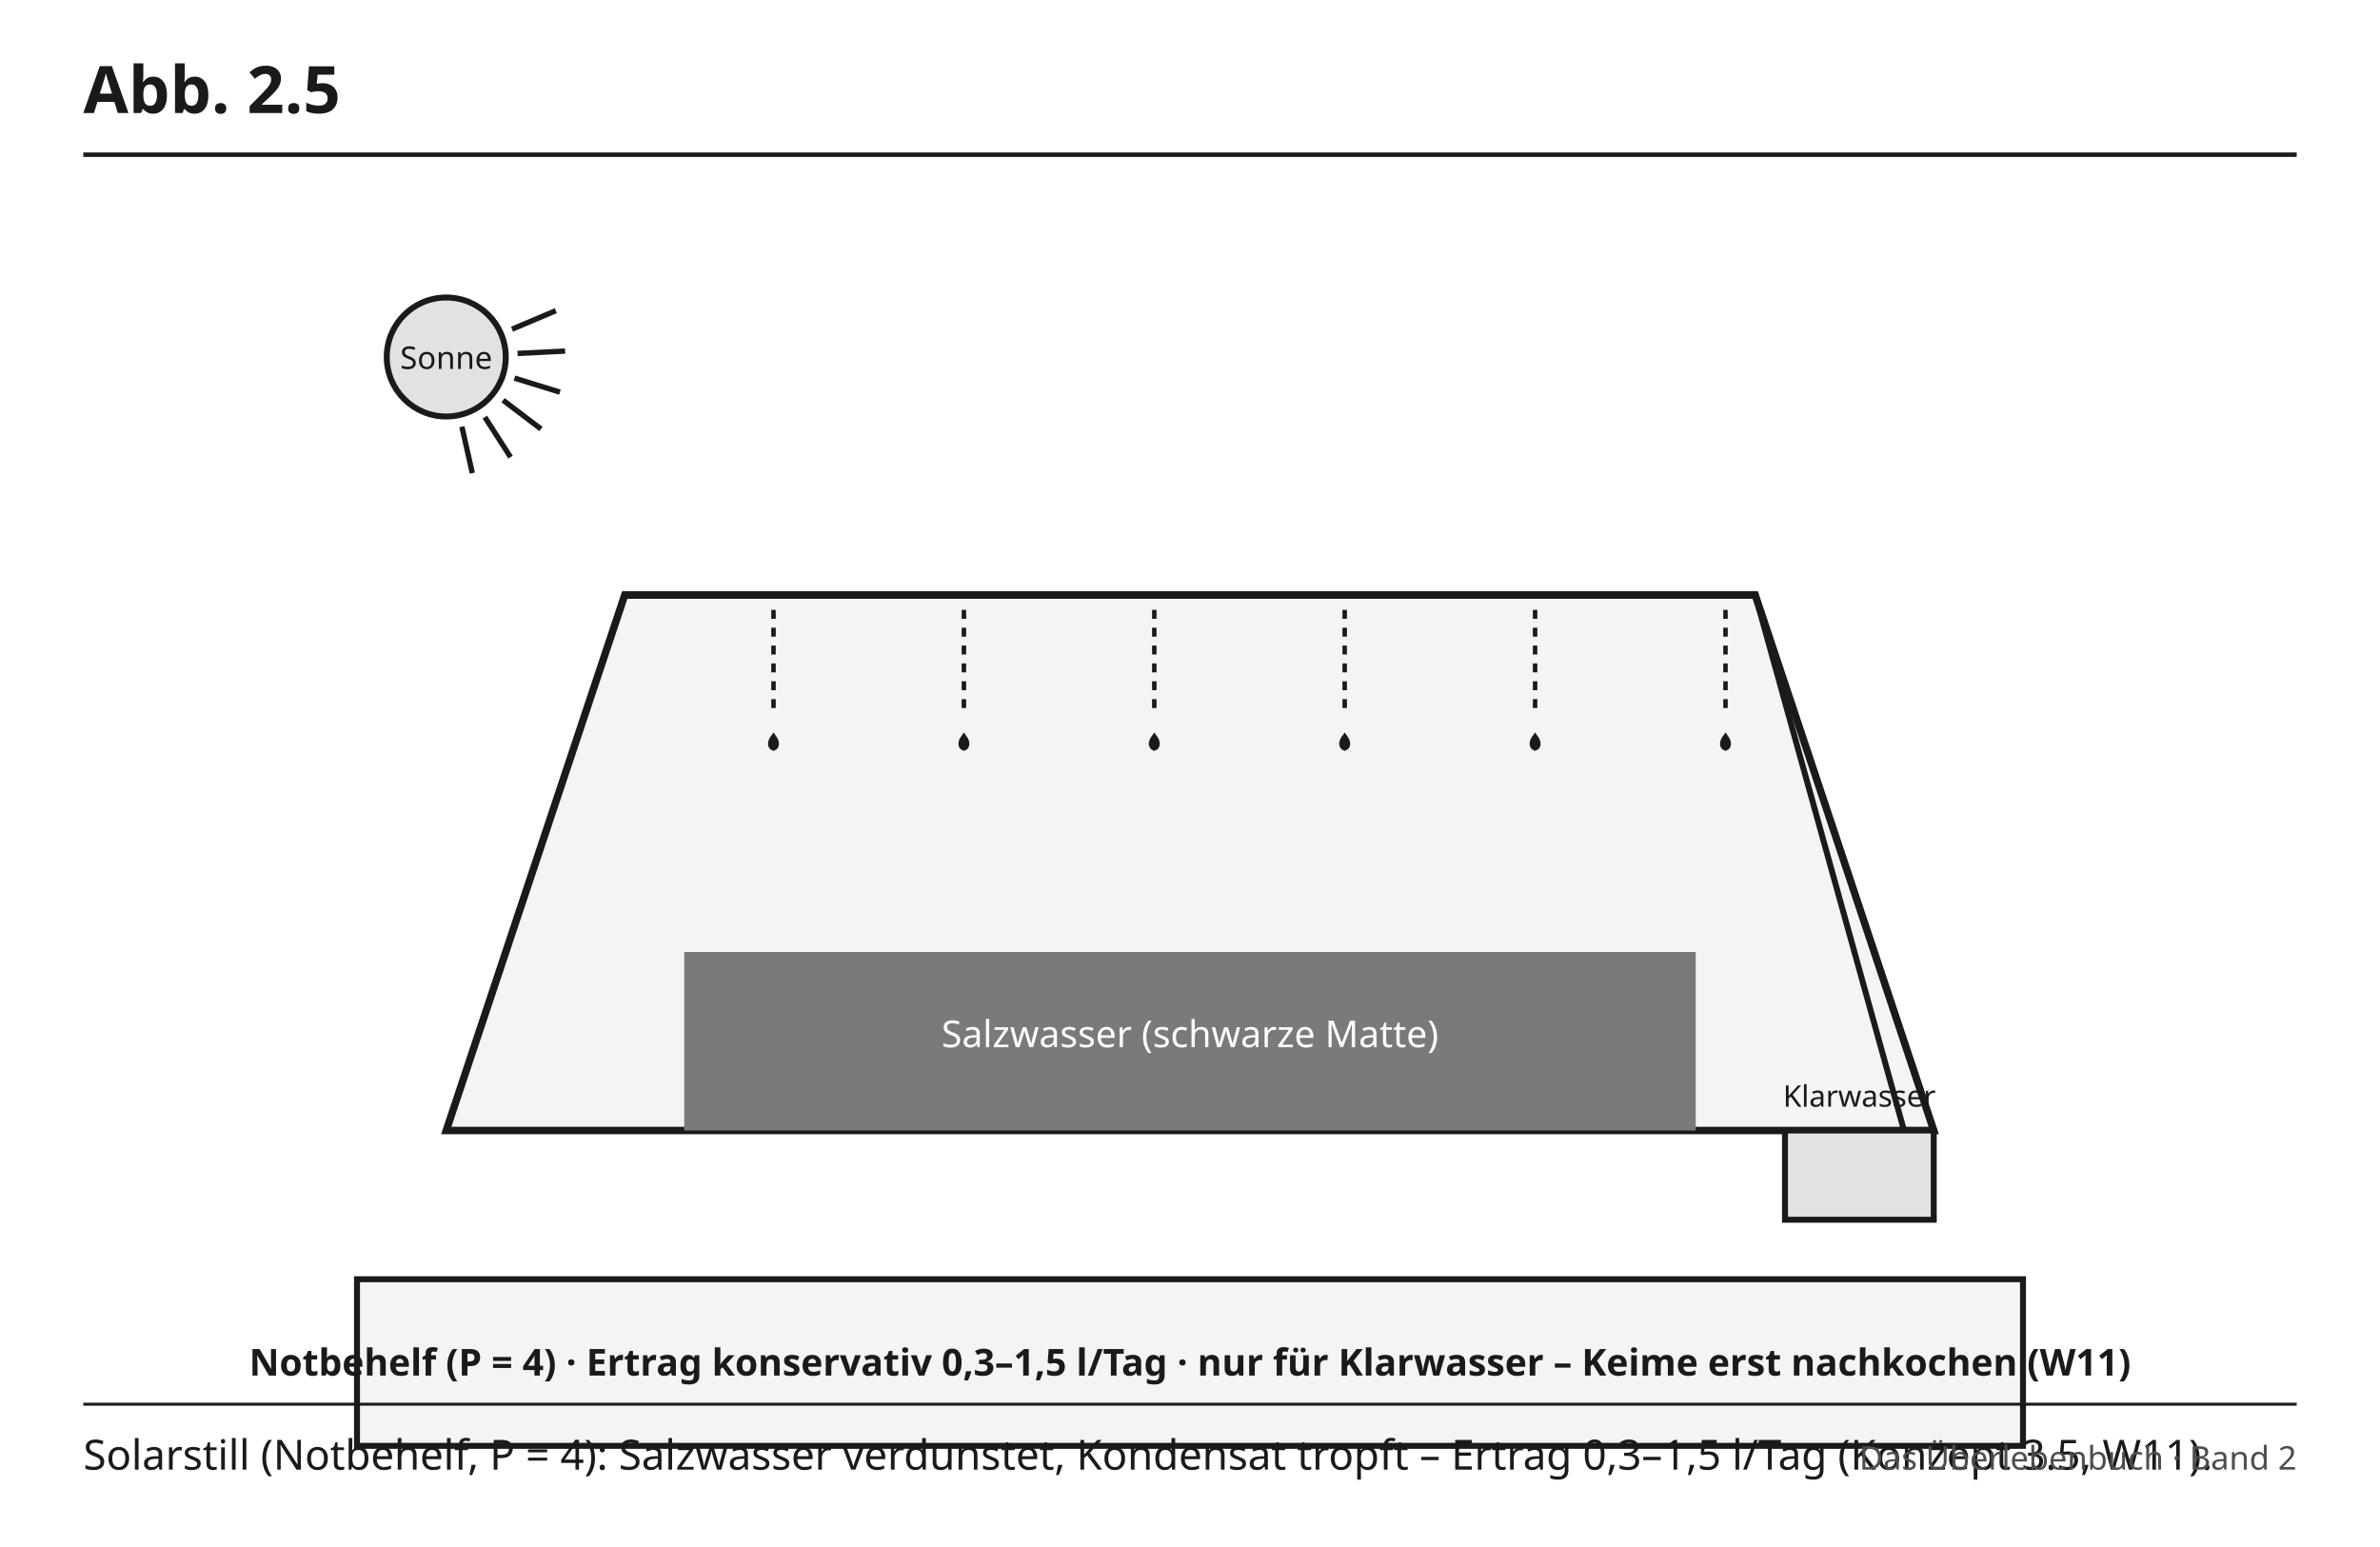
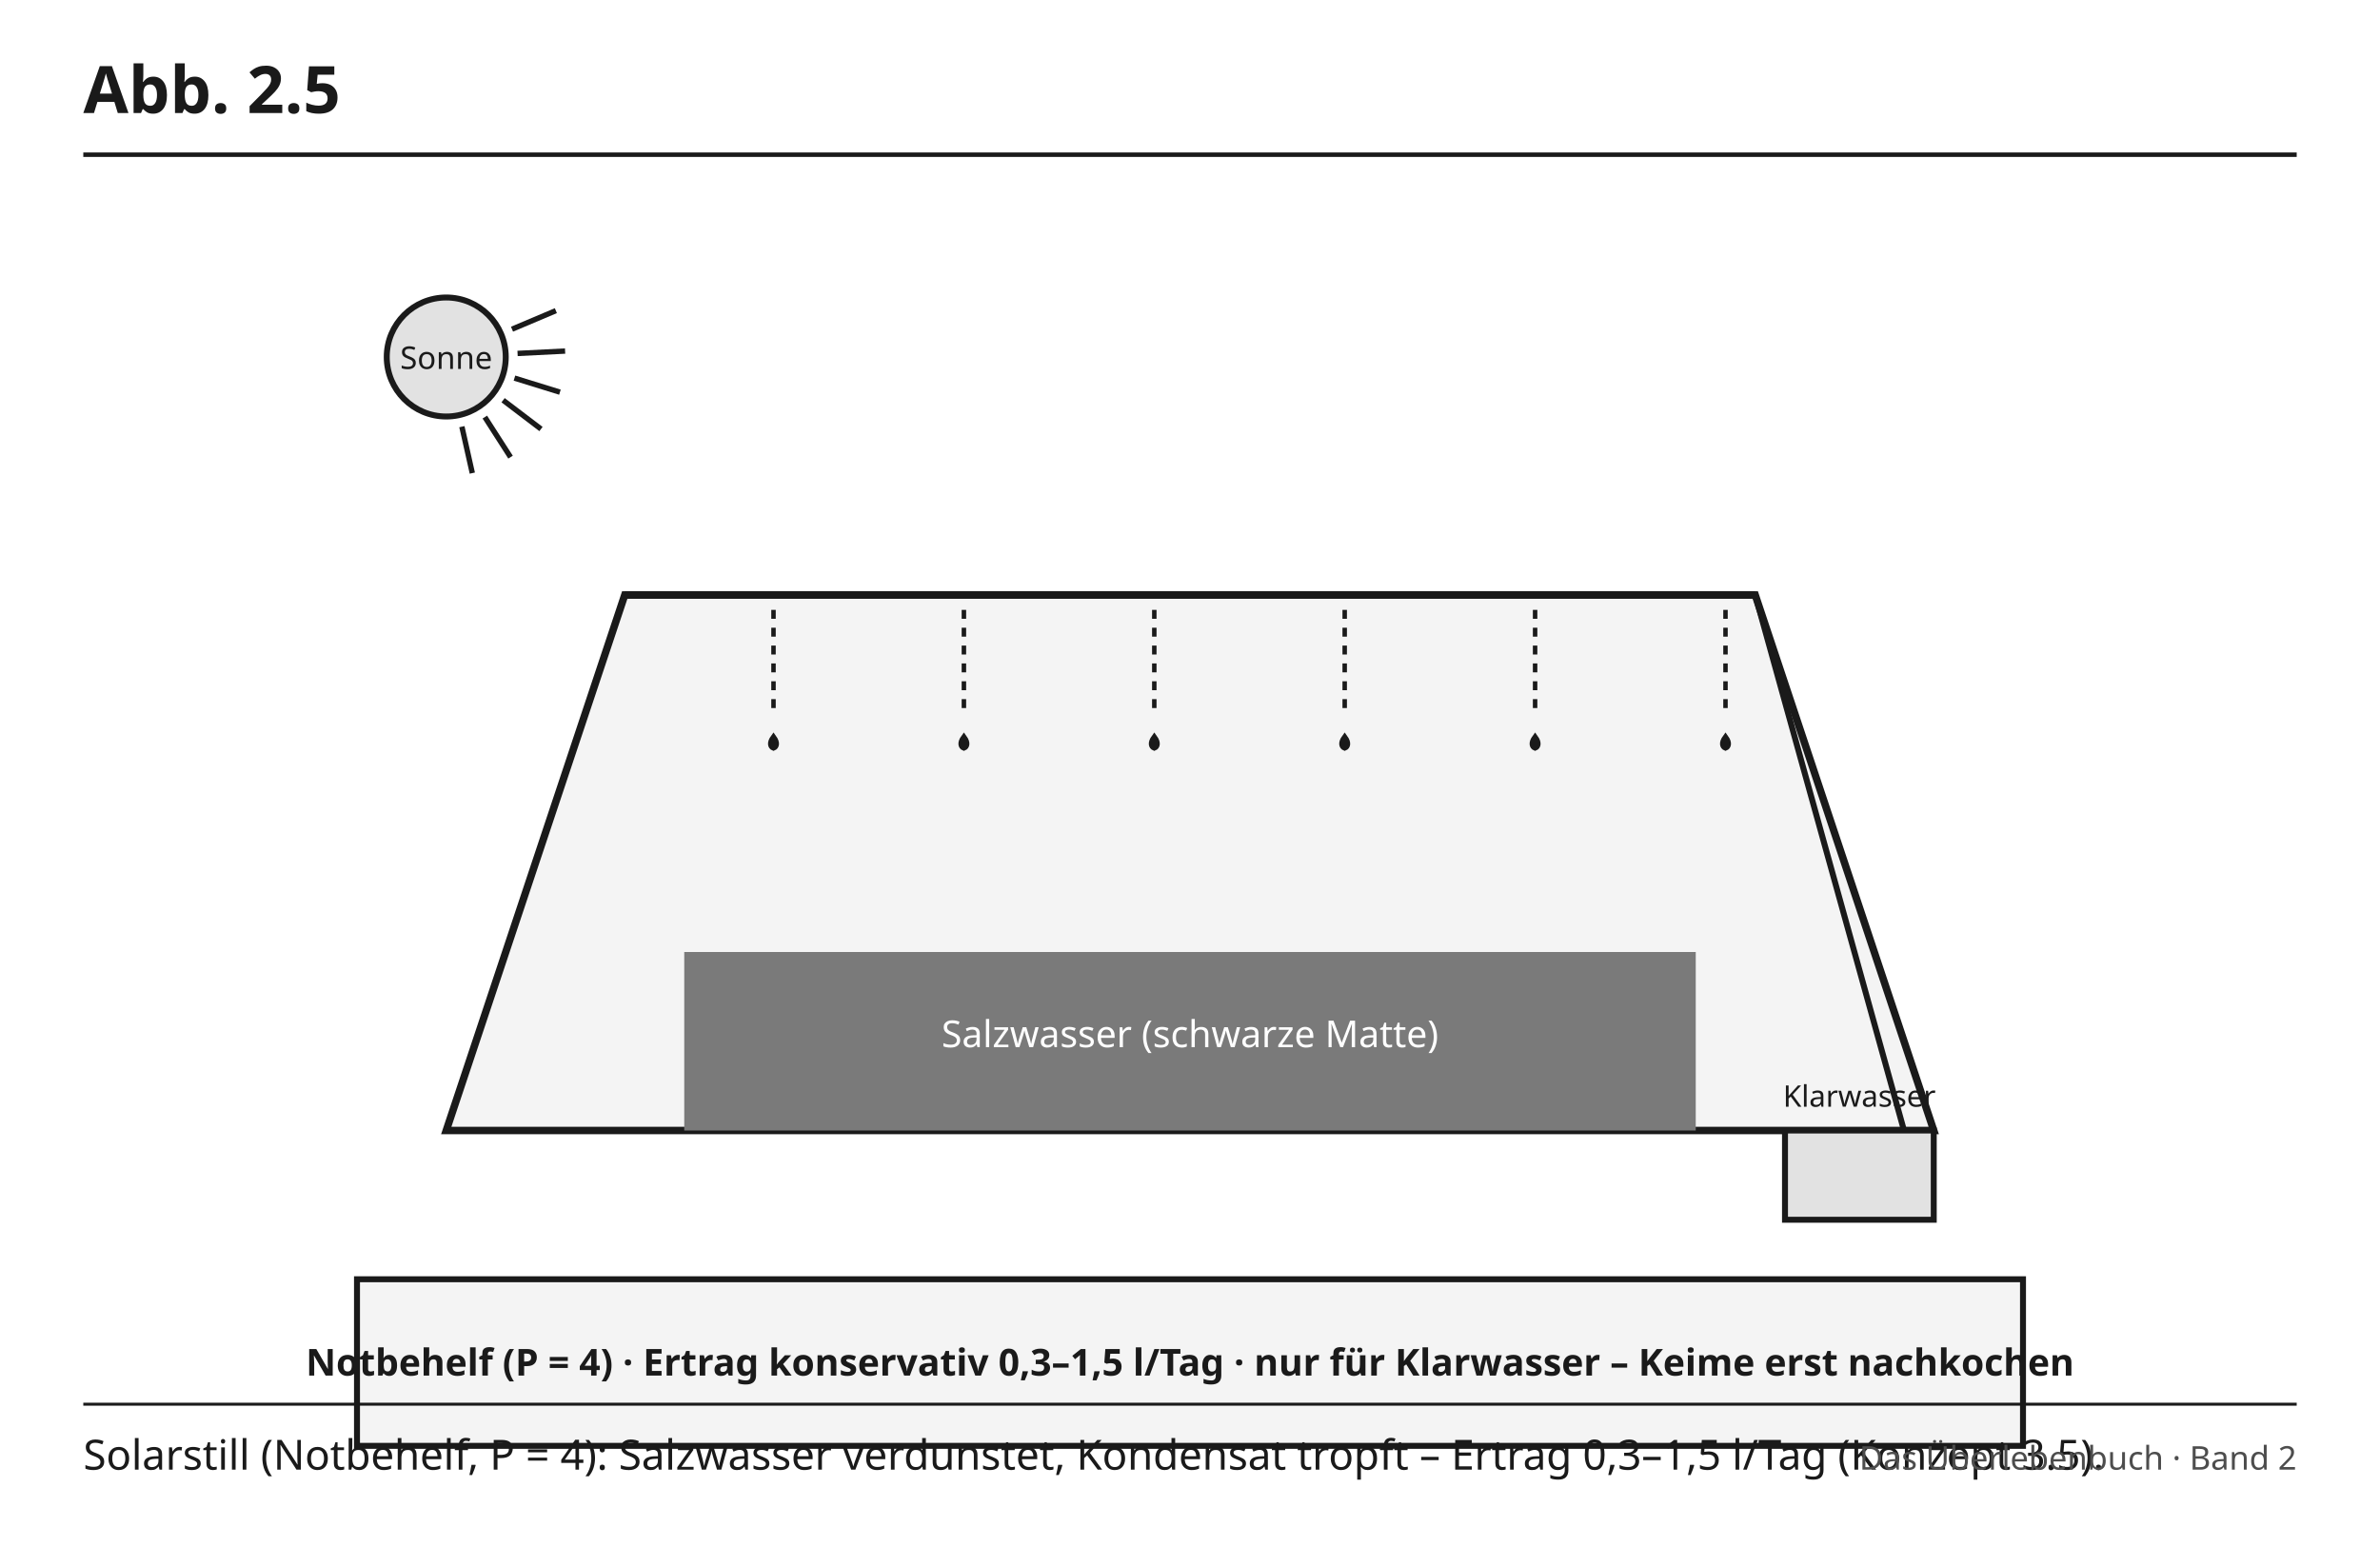
- <svg xmlns="http://www.w3.org/2000/svg" viewBox="0 0 800 520" role="img" aria-label="Abb. 2.5 – Solarstill (Notbehelf, P = 4): Salzwasser verdunstet, Kondensat tropft – Ertrag 0,3–1,5 l/Tag (Konzept 3.5, W11).">
+ <svg xmlns="http://www.w3.org/2000/svg" viewBox="0 0 800 520" role="img" aria-label="Abb. 2.5 – Solarstill (Notbehelf, P = 4): Salzwasser verdunstet, Kondensat tropft – Ertrag 0,3–1,5 l/Tag (Konzept 3.5).">
  <defs>
    <marker id="ah" markerWidth="10" markerHeight="8" refX="9" refY="4" orient="auto">
      <path d="M0 0 L10 4 L0 8 z" fill="#1a1a1a" />
    </marker>
    <marker id="ahs" markerWidth="10" markerHeight="8" refX="1" refY="4" orient="auto">
      <path d="M10 0 L0 4 L10 8 z" fill="#1a1a1a" />
    </marker>
    <pattern id="hatch" width="8" height="8" patternTransform="rotate(45)" patternUnits="userSpaceOnUse">
      <line x1="0" y1="0" x2="0" y2="8" stroke="#8c8c8c" stroke-width="1.6" />
    </pattern>
    <pattern id="cross" width="8" height="8" patternUnits="userSpaceOnUse">
      <path d="M0 0 L8 8 M8 0 L0 8" stroke="#bfbfbf" stroke-width="1" />
    </pattern>
    <pattern id="dots" width="7" height="7" patternUnits="userSpaceOnUse">
      <circle cx="2" cy="2" r="1.4" fill="#8c8c8c" />
    </pattern>
  </defs>
  <rect x="0" y="0" width="800" height="520" fill="#ffffff" />
  <text x="28" y="38" font-family="sans-serif" font-size="22" text-anchor="start" font-weight="bold" fill="#1a1a1a">Abb. 2.5</text>
  <line x1="28" y1="52" x2="772" y2="52" stroke="#1a1a1a" stroke-width="1.5" />
  <polygon points="150,380 650,380 590,200 210,200" fill="#f4f4f4" stroke="#1a1a1a" stroke-width="2.5" />
  <rect x="230" y="320" width="340" height="60" fill="#7a7a7a" stroke="#1a1a1a" stroke-width="0" />
  <text x="400" y="352" font-family="sans-serif" font-size="12.5" text-anchor="middle" font-weight="normal" fill="#ffffff">Salzwasser (schwarze Matte)</text>
  <path d="M210 200 L590 200" fill="none" stroke="#1a1a1a" stroke-width="2.5" />
  <line x1="260" y1="205" x2="260" y2="240" stroke="#1a1a1a" stroke-width="1.5" stroke-dasharray="3 3" />
  <path d="M260 247.9 C 261.33 249.72 260.91 250.98 260 251.33 C 259.09 250.98 258.67 249.72 260 247.9 Z" fill="#e2e2e2" stroke="#1a1a1a" stroke-width="2" />
  <line x1="324" y1="205" x2="324" y2="240" stroke="#1a1a1a" stroke-width="1.5" stroke-dasharray="3 3" />
  <path d="M324 247.9 C 325.33 249.72 324.91 250.98 324 251.33 C 323.09 250.98 322.67 249.72 324 247.9 Z" fill="#e2e2e2" stroke="#1a1a1a" stroke-width="2" />
  <line x1="388" y1="205" x2="388" y2="240" stroke="#1a1a1a" stroke-width="1.5" stroke-dasharray="3 3" />
  <path d="M388 247.9 C 389.33 249.72 388.91 250.98 388 251.33 C 387.09 250.98 386.67 249.72 388 247.9 Z" fill="#e2e2e2" stroke="#1a1a1a" stroke-width="2" />
  <line x1="452" y1="205" x2="452" y2="240" stroke="#1a1a1a" stroke-width="1.5" stroke-dasharray="3 3" />
  <path d="M452 247.9 C 453.33 249.72 452.91 250.98 452 251.33 C 451.09 250.98 450.67 249.72 452 247.9 Z" fill="#e2e2e2" stroke="#1a1a1a" stroke-width="2" />
  <line x1="516" y1="205" x2="516" y2="240" stroke="#1a1a1a" stroke-width="1.5" stroke-dasharray="3 3" />
  <path d="M516 247.9 C 517.33 249.72 516.91 250.98 516 251.33 C 515.09 250.98 514.67 249.72 516 247.9 Z" fill="#e2e2e2" stroke="#1a1a1a" stroke-width="2" />
  <line x1="580" y1="205" x2="580" y2="240" stroke="#1a1a1a" stroke-width="1.5" stroke-dasharray="3 3" />
  <path d="M580 247.9 C 581.33 249.72 580.91 250.98 580 251.33 C 579.09 250.98 578.67 249.72 580 247.9 Z" fill="#e2e2e2" stroke="#1a1a1a" stroke-width="2" />
  <path d="M590 200 L640 380" fill="none" stroke="#1a1a1a" stroke-width="2" />
  <rect x="600" y="380" width="50" height="30" fill="#e2e2e2" stroke="#1a1a1a" stroke-width="2" />
  <text x="625" y="372" font-family="sans-serif" font-size="10" text-anchor="middle" font-weight="normal" fill="#1a1a1a">Klarwasser</text>
  <circle cx="150" cy="120" r="20" fill="#e2e2e2" stroke="#1a1a1a" stroke-width="2" />
  <text x="150" y="124" font-family="sans-serif" font-size="10.5" text-anchor="middle" font-weight="normal" fill="#1a1a1a">Sonne</text>
  <line x1="172.105" y1="110.654" x2="186.842" y2="104.423" stroke="#1a1a1a" stroke-width="1.8" />
  <line x1="173.97" y1="118.8" x2="189.95" y2="118.001" stroke="#1a1a1a" stroke-width="1.8" />
  <line x1="172.928" y1="127.092" x2="188.213" y2="131.821" stroke="#1a1a1a" stroke-width="1.8" />
  <line x1="169.106" y1="134.524" x2="181.843" y2="144.207" stroke="#1a1a1a" stroke-width="1.8" />
  <line x1="162.967" y1="140.195" x2="171.612" y2="153.659" stroke="#1a1a1a" stroke-width="1.8" />
  <line x1="155.256" y1="143.417" x2="158.76" y2="159.029" stroke="#1a1a1a" stroke-width="1.8" />
  <rect x="120" y="430" width="560" height="56" fill="#f4f4f4" stroke="#1a1a1a" stroke-width="2" />
-   <text x="400" y="462.375" font-family="sans-serif" font-size="12.5" text-anchor="middle" font-weight="bold" fill="#1a1a1a">Notbehelf (P = 4) · Ertrag konservativ 0,3–1,5 l/Tag · nur für Klarwasser – Keime erst nachkochen (W11)</text>
+   <text x="400" y="462.375" font-family="sans-serif" font-size="12.5" text-anchor="middle" font-weight="bold" fill="#1a1a1a">Notbehelf (P = 4) · Ertrag konservativ 0,3–1,5 l/Tag · nur für Klarwasser – Keime erst nachkochen </text>
  <line x1="28" y1="472" x2="772" y2="472" stroke="#1a1a1a" stroke-width="1" />
-   <text x="28" y="494" font-family="sans-serif" font-size="14" text-anchor="start" font-weight="normal" fill="#1a1a1a">Solarstill (Notbehelf, P = 4): Salzwasser verdunstet, Kondensat tropft – Ertrag 0,3–1,5 l/Tag (Konzept 3.5, W11).</text>
+   <text x="28" y="494" font-family="sans-serif" font-size="14" text-anchor="start" font-weight="normal" fill="#1a1a1a">Solarstill (Notbehelf, P = 4): Salzwasser verdunstet, Kondensat tropft – Ertrag 0,3–1,5 l/Tag (Konzept 3.5).</text>
  <text x="772" y="494" font-family="sans-serif" font-size="11" text-anchor="end" font-weight="normal" fill="#4d4d4d">Das Überlebenbuch · Band 2</text>
</svg>
